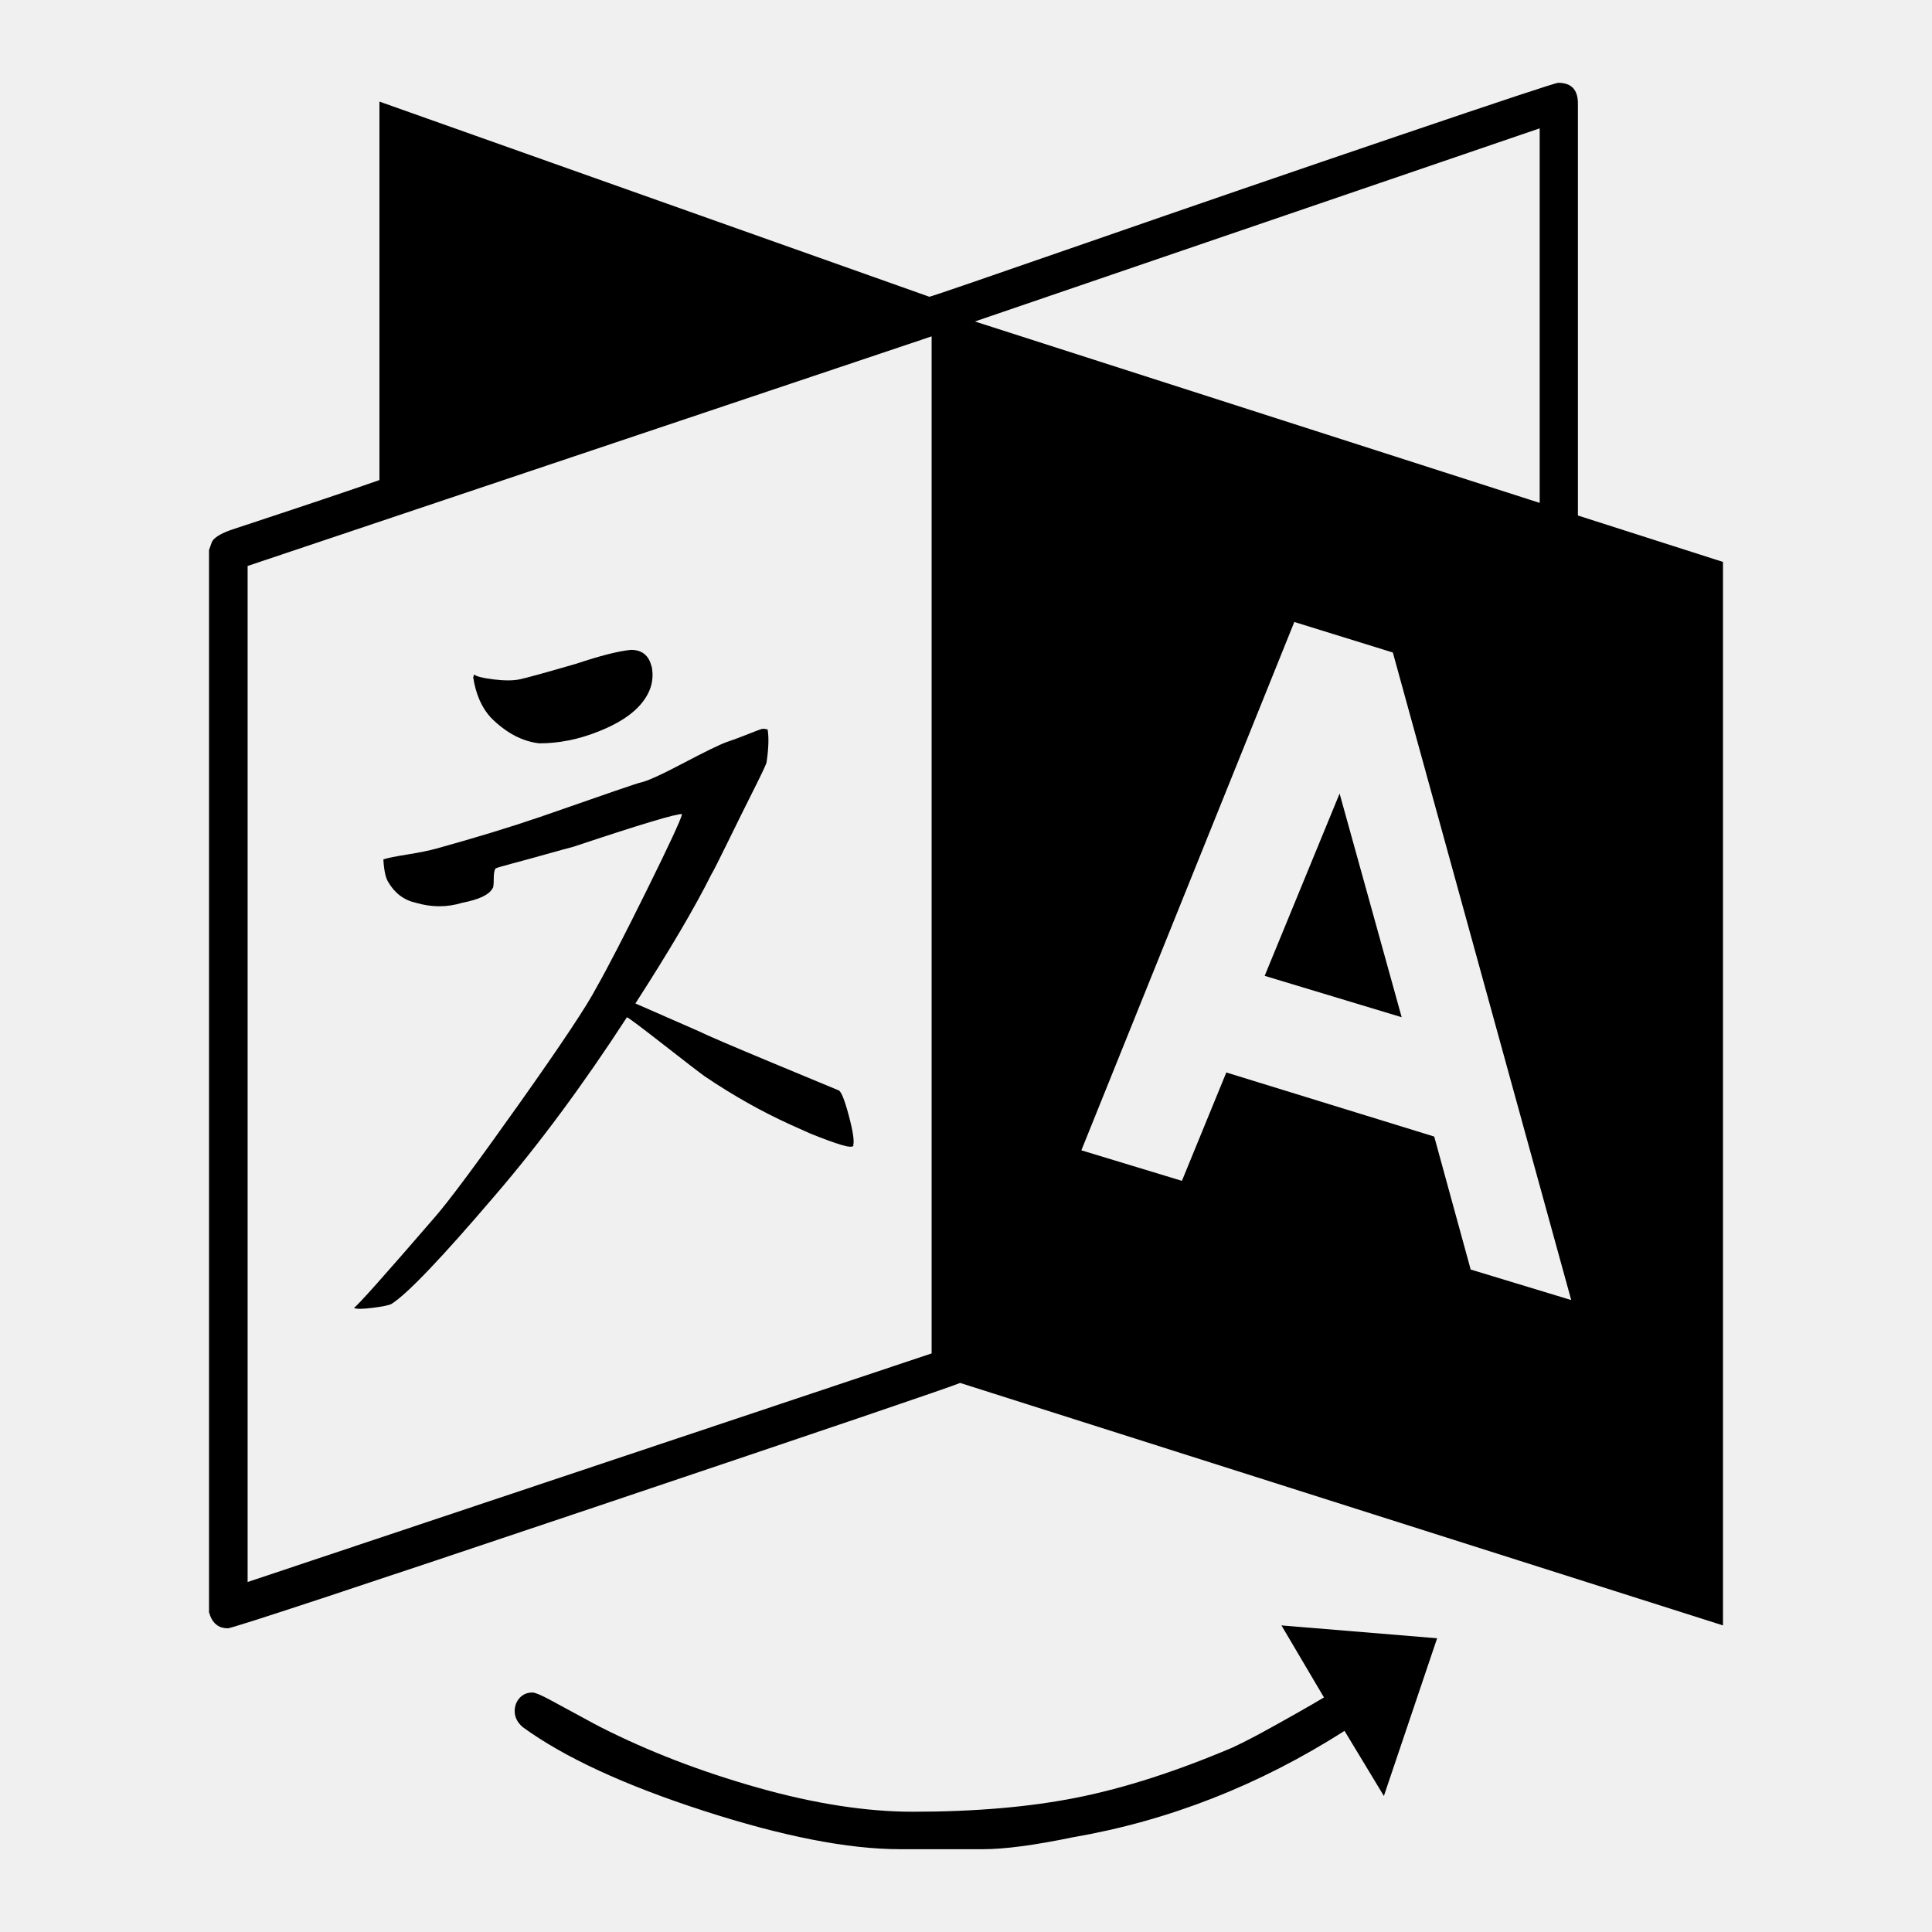
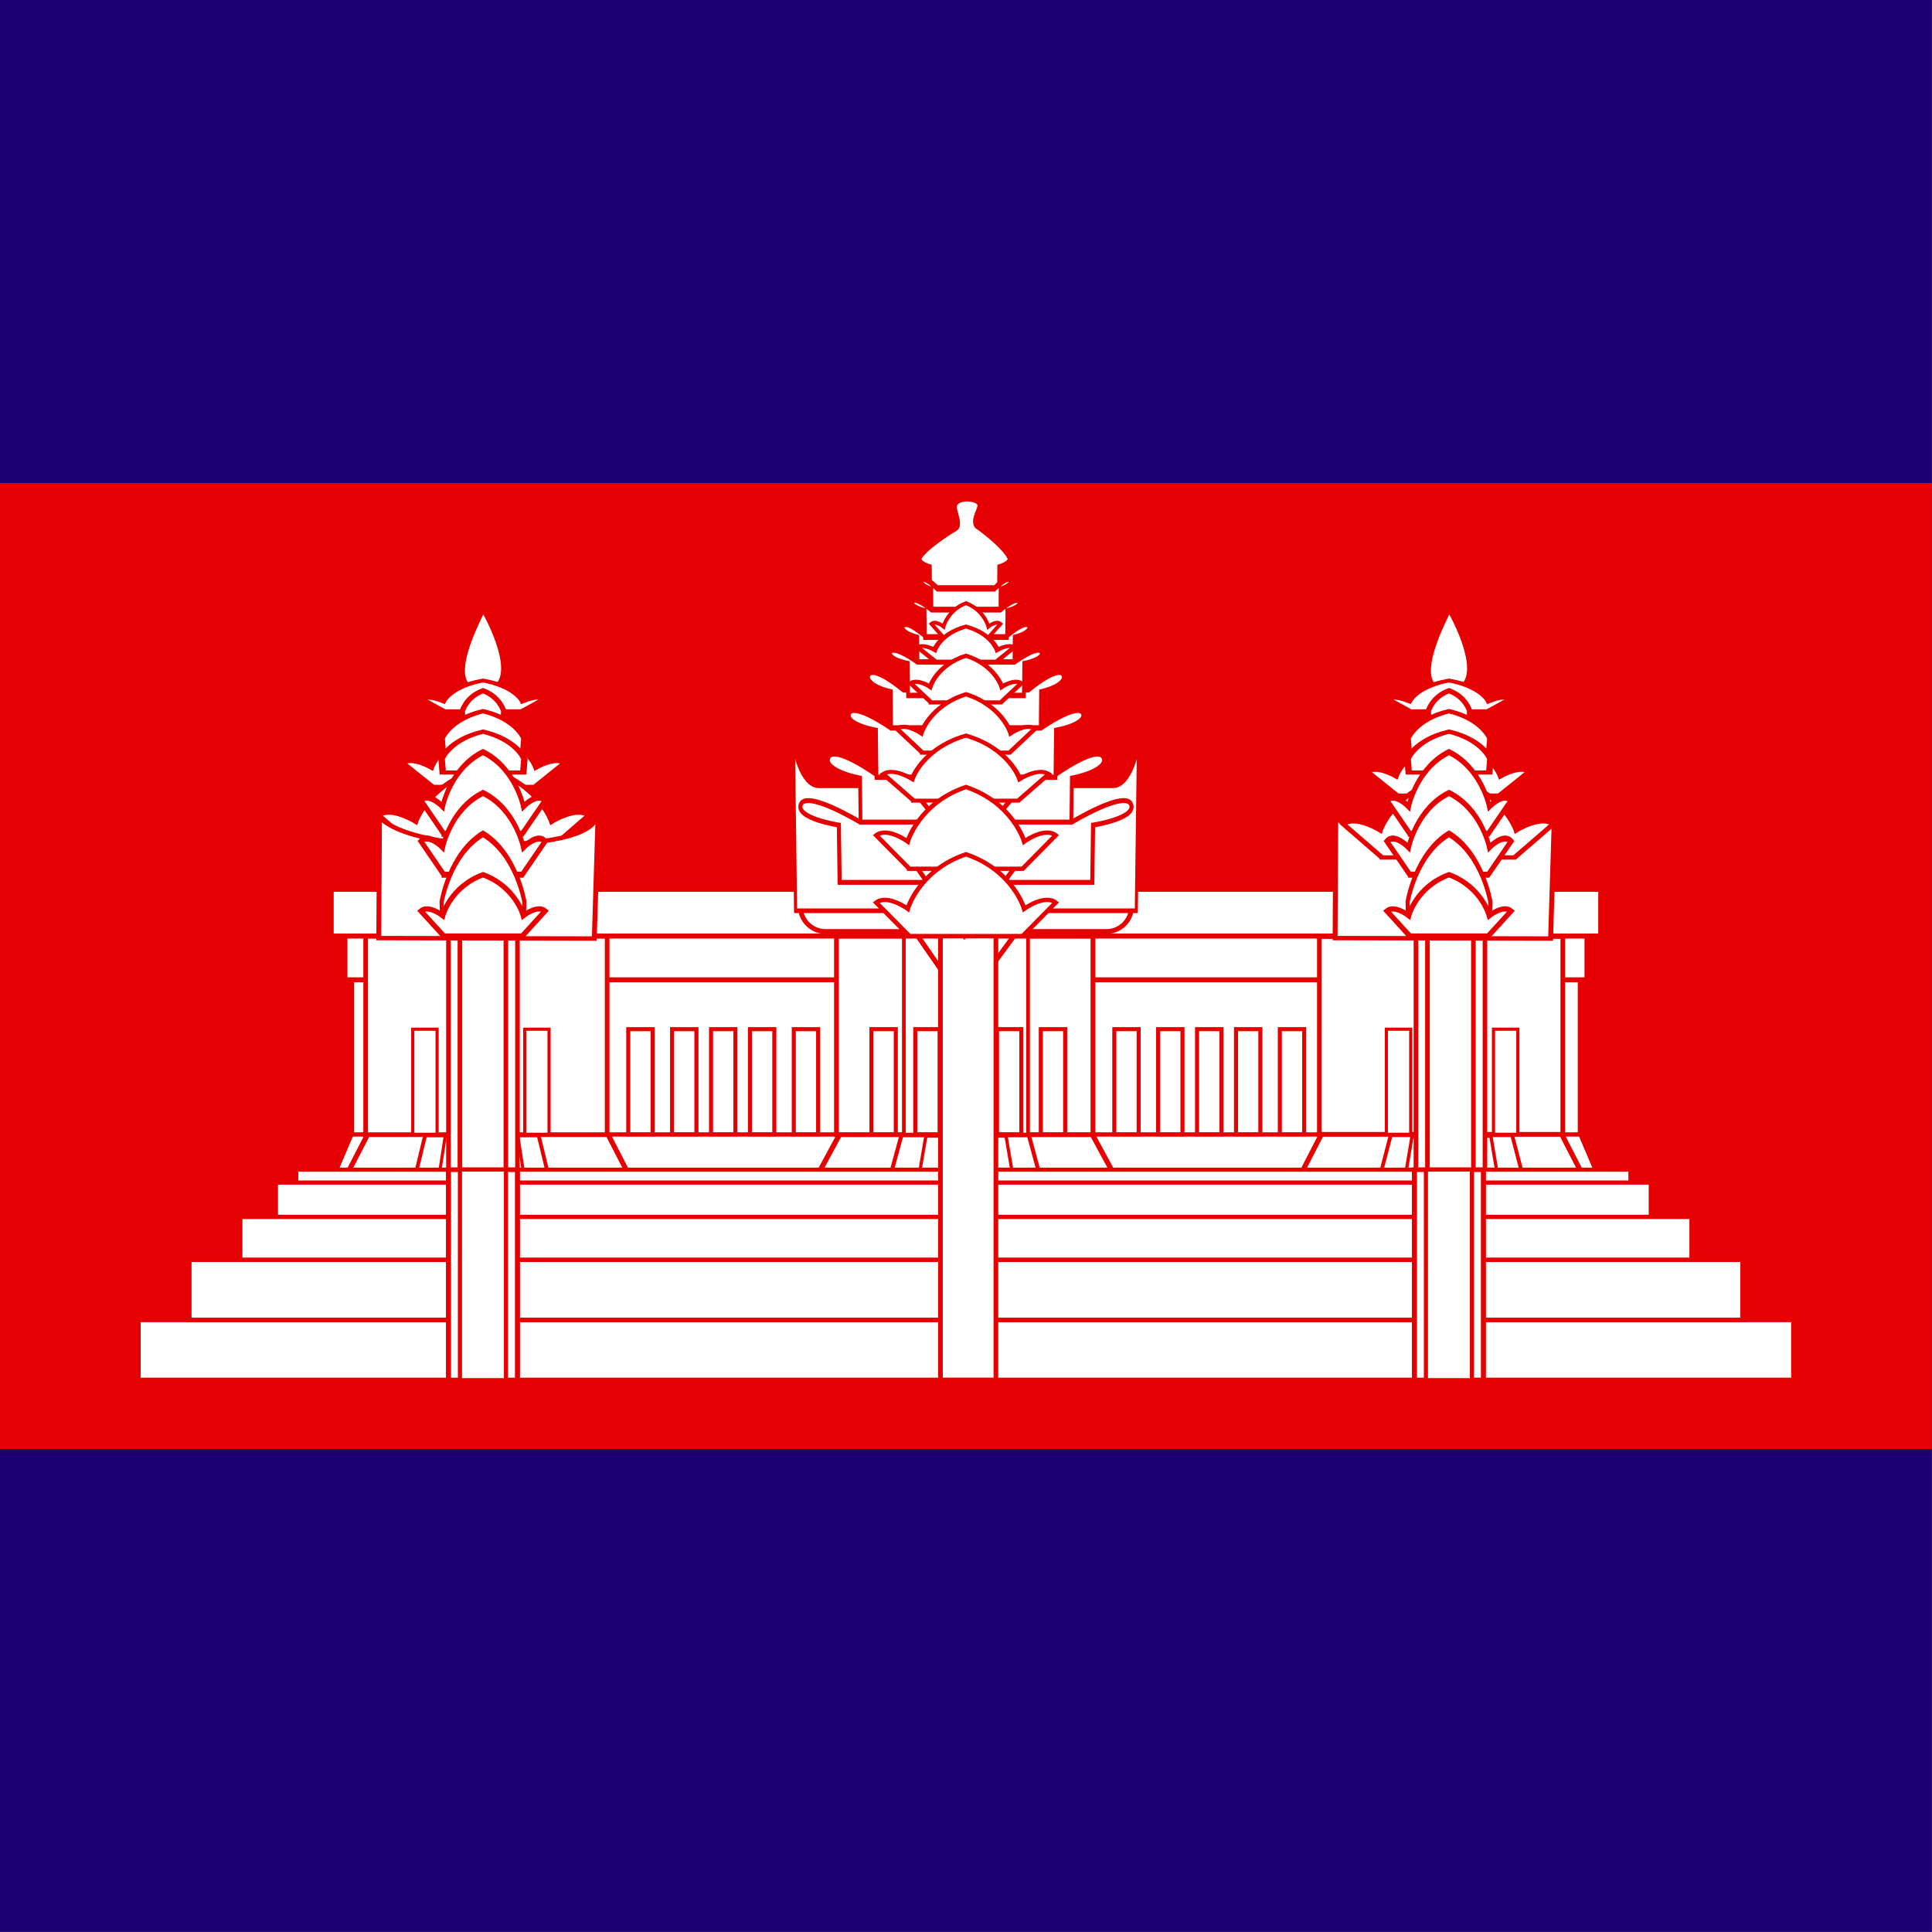
- <svg xmlns="http://www.w3.org/2000/svg" class="svg-icon" style="background-color: #fff" viewBox="-48 -48 1120 1120" version="1.1">
-   <path d="M446.876 615.994q-0.585 1.682-7.167-0.293t-17.991-6.582l-11.409-5.119q-25.158-11.409-49.73-28.01-4.022-2.852-23.402-17.991t-21.72-16.309q-38.248 58.872-76.57 103.409-46.293 54.264-59.969 62.821-2.267 1.17-11.116 2.267t-10.604 0q3.437-2.267 46.878-52.582 11.994-13.676 48.852-65.673t44.83-67.428q9.727-17.113 29.107-56.312t20.55-44.245q-4.534-0.585-62.821 18.868-4.534 1.17-15.723 4.315t-19.746 5.412-9.727 2.852q-1.17 1.17-1.17 5.997t-0.585 5.412q-2.852 5.704-17.698 8.556-13.164 4.022-26.84 0-10.312-2.267-16.016-11.994-2.267-3.437-2.852-13.164 3.437-1.17 13.968-2.852t16.82-3.437q33.129-9.142 59.969-18.283 57.116-19.965 58.287-19.965 5.704-1.17 24.572-11.116t25.158-12.286q5.119-1.682 12.286-4.534t8.264-3.145 3.437 0.293q1.17 6.874-0.585 18.868 0 1.17-7.167 15.431t-15.138 30.569-9.727 19.161q-14.261 28.595-44.026 74.814l36.566 16.016q6.874 3.437 42.563 18.283t38.541 16.016q2.267 0.585 5.997 14.553t2.56 17.406zM329.791 338.311q1.682 8.556-2.267 16.016-6.874 13.164-28.595 21.72-17.113 6.874-34.299 6.874-14.846-1.682-28.01-14.846-7.971-8.556-10.312-23.402l0.585-1.682q1.682 1.682 11.116 2.852t15.138 0 33.129-9.142q20.55-6.874 31.447-7.971 9.727 0 11.994 9.727zM728.582 412.028l35.981 129.664-79.422-23.987zM95.547 869.106l396.524-132.516 0-589.593-396.524 133.101 0 589.082zM804.566 687.957l58.287 17.698-103.409-375.389-57.116-17.698-123.448 306.279 58.287 17.698 25.743-62.821 120.522 37.151zM517.156 138.367l327.414 105.164 0-217.13zM694.868 894.263l90.245 7.46-30.862 91.416-22.817-37.736q-74.303 47.39-157.673 61.724-33.129 6.874-51.997 6.874l-47.975 0q-45.123 0-114.013-22.305t-104.872-48.56q-4.534-4.022-4.534-9.142 0-4.534 2.852-7.679t7.46-3.145q2.267 0 10.312 4.315t17.406 9.434 11.701 6.289q41.685 21.135 91.123 35.104t89.953 13.968q54.264 0 95.438-8.264t89.733-28.887q8.556-4.022 17.406-8.849t19.453-10.824 16.309-9.434zM950.831 277.757l0 616.506-442.232-140.56q-7.971 3.437-214.278 72.84t-210.256 69.403q-7.46 0-10.312-7.46 0-0.585-0.585-1.682l0-615.921q1.682-5.119 2.267-5.704 2.852-3.437 11.409-6.289 60.554-19.965 85.126-28.595l0-219.397 318.784 113.136q1.17 0 91.708-31.447t180.564-62.016 92.293-30.569q11.409 0 11.409 11.994l0 238.85z" fill="#000" />
+ <svg xmlns="http://www.w3.org/2000/svg" id="svg548" height="512" width="512" version="1" y="0" x="0">
+   <defs id="defs550">
+     <clipPath id="clipPath5627" clipPathUnits="userSpaceOnUse">
+       <rect id="rect5629" fill-opacity="0.67" height="496.06" width="496.06" y="-0" x="124.02" />
+     </clipPath>
+   </defs>
+   <g id="flag" fill-rule="evenodd" clip-path="url(#clipPath5627)" transform="matrix(1.0321 0 0 1.0321 -128 .000045636)">
+     <rect id="rect815" height="496.06" width="744.09" y="-0" x="0" stroke-width="1pt" fill="#1b0073" />
+     <rect id="rect837" height="248.03" width="744.09" y="124.02" x="0" stroke-width="1pt" fill="#e60006" />
+     <g id="g1595" stroke="#e60000" fill="#fff" transform="translate(0 .00017548)">
+       <rect id="rect1035" transform="translate(0 354.33)" height="50.992" width="315.35" y="-113.98" x="214.37" stroke-width="1.17" />
+       <path id="path632" d="m220 280-5 15h320l-5-15h-310z" transform="matrix(1.0187 0 0 .79988 -9.9654 67.378)" stroke-width="1.25" />
+       <path id="path982" d="m245 280-5 15h60l-5-15h-50z" transform="matrix(1.2359 0 0 .79988 160.47 67.379)" stroke-width="1.123" />
+       <path id="path983" d="m245 280-5 15h60l-5-15h-50z" transform="matrix(.62245 0 0 .79988 328.64 67.379)" stroke-width="1.52" />
+       <path id="path984" d="m245 280-5 15h60l-5-15h-50z" transform="matrix(.40229 0 0 .79988 388.1 67.379)" stroke-width="2.024" />
+       <path id="path636" d="m245 280-5 15h60l-5-15h-50z" transform="matrix(1.2992 0 0 .79988 21.26 67.378)" stroke-width="1.098" />
+       <rect id="rect976" height="11.998" width="318.9" y="239.58" x="212.6" stroke-width=".949pt" />
+       <g id="g1527">
+         <rect id="rect1001" transform="translate(0 354.33)" height="50.792" width="62.5" y="-113.87" x="462.79" stroke-width=".893pt" />
+         <rect id="rect637" transform="translate(0 354.33)" height="26.986" width="6.25" y="-90.068" x="507.5" stroke-width=".805" />
+         <rect id="rect639" transform="translate(0 354.33)" height="26.986" width="6.25" y="-90.068" x="480" stroke-width=".805" />
+       </g>
+       <g id="g1517">
+         <path id="path637" d="m245 280-5 15h60l-5-15h-50z" transform="matrix(.65261 0 0 .79988 195.63 67.378)" stroke-width="1.554" />
+         <path id="path638" d="m245 280-5 15h60l-5-15h-50z" transform="matrix(.40931 0 0 .79988 261.53 67.378)" stroke-width="1.956" />
+         <rect id="rect1003" transform="translate(0 354.33)" height="50.992" width="65.854" y="-113.98" x="338.8" stroke-width=".919pt" />
+         <rect id="rect683" transform="translate(0 354.33)" height="26.986" width="6.25" y="-90.072" x="391.27" stroke-width="1.04" />
+         <rect id="rect686" transform="translate(0 354.33)" height="26.986" width="6.254" y="-90.075" x="347.78" stroke-width="1.04" />
+         <rect id="rect687" transform="translate(0 354.33)" height="63.32" width="31.89" y="-126.32" x="356.1" stroke-width=".713pt" />
+         <rect id="rect684" transform="translate(0 354.33)" height="26.986" width="6.25" y="-90.074" x="380.02" stroke-width="1.04" />
+         <rect id="rect685" transform="translate(0 354.33)" height="26.986" width="6.254" y="-90.073" x="359.03" stroke-width="1.04" />
+         <path id="path759" d="m358.18 217.13 13.471 22.98 14.264-22.98h-27.735z" transform="matrix(1 0 0 .84654 0 54.377)" stroke-width="1pt" />
+       </g>
+       <rect id="rect1033" transform="translate(0 354.33)" height="62.99" width="17.717" y="-113.98" x="487.59" stroke-width="1.179" />
+       <rect id="rect1034" transform="translate(0 354.33)" height="62.99" width="11.799" y="-113.98" x="490.54" stroke-width="1.178" />
+       <g id="g1508">
+         <path id="path635" d="m245 280-5 15h60l-5-15h-50z" transform="matrix(1.236 0 0 .79988 -84.448 67.379)" stroke-width="1.123" />
+         <path id="path634" d="m245 280-5 15h60l-5-15h-50z" transform="matrix(.5811 0 0 .79988 90.856 67.379)" stroke-width="1.637" />
+         <path id="path633" d="m245 280-5 15h60l-5-15h-50z" transform="matrix(.37077 0 0 .79988 147.56 67.379)" stroke-width="2.049" />
+         <rect id="rect1000" transform="translate(0 354.33)" height="50.992" width="62.008" y="-113.98" x="217.91" stroke-width=".892pt" />
+         <rect id="rect635" transform="translate(0 354.33)" height="26.986" width="6.25" y="-90.066" x="230" stroke-width=".805" />
+         <rect id="rect638" transform="translate(0 354.33)" height="26.986" width="6.25" y="-90.065" x="258.75" stroke-width=".805" />
+         <rect id="rect986" transform="translate(0 354.33)" height="62.99" width="17.717" y="-113.98" x="239.17" stroke-width="1.179" />
+         <rect id="rect987" transform="translate(0 354.33)" height="62.99" width="11.799" y="-113.98" x="242.11" stroke-width="1.178" />
+       </g>
+       <rect id="rect726" height="11.998" width="325.98" y="228.35" x="209.06" stroke-width=".959pt" />
+       <g id="g598" transform="matrix(1 0 0 .84654 0 54.377)">
+         <g id="g557" transform="matrix(1.0466 0 0 1.0413 -36.796 -6.024)">
+           <rect id="rect551" height="17.5" width="406.25" y="328.56" x="187.5" stroke-width="1pt" />
+           <rect id="rect556" height="17.5" width="327.5" y="284.81" x="226.25" stroke-width=".898pt" />
+           <rect id="rect555" height="17.5" width="337.5" y="288.56" x="221.25" stroke-width=".911pt" />
+           <rect id="rect552" height="17.5" width="406.25" y="328.56" x="187.5" stroke-width="1pt" />
+           <rect id="rect554" height="17.5" width="356.25" y="298.56" x="212.5" stroke-width=".936pt" />
+           <rect id="rect553" height="17.5" width="381.25" y="311.06" x="200" stroke-width=".969pt" />
+         </g>
+         <g id="g615" transform="matrix(.94488 0 0 1.0205 -32.48 1.1828)">
+           <rect id="rect613" height="62.5" width="18.75" y="283.56" x="287.5" stroke-width="1.03pt" />
+           <rect id="rect614" height="62.5" width="12.5" y="283.56" x="290.62" stroke-width=".841pt" />
+         </g>
+         <g id="g621" transform="matrix(.94488 0 0 1.0205 215.55 1.1831)">
+           <rect id="rect622" height="62.5" width="18.75" y="283.56" x="287.5" stroke-width="1.03pt" />
+           <rect id="rect623" height="62.5" width="12.5" y="283.56" x="290.62" stroke-width=".841pt" />
+         </g>
+         <rect id="rect993" height="0" width="60.029" y="344.61" x="290.25" stroke-width="1.196" />
+         <rect id="rect995" height="0" width="60.029" y="344.61" x="290.25" stroke-width="1.196" />
+         <rect id="rect996" height="0" width="60.029" y="266.91" x="112.96" stroke-width="1.196" />
+         <rect id="rect997" height="0" width="60.029" y="233.97" x="32.825" stroke-width="1.196" />
+       </g>
+       <rect id="rect626" height="113.98" width="14.239" y="240.35" x="365.5" stroke-width="1.201" />
+       <g id="g1531">
+         <path id="path801" d="m217.92 220.3 0.184-36.915s3.362 7.236 29.512 8.821c24.749-0.937 28.848-5.362 29.969-9.284l-1.025 37.515-58.64-0.137z" transform="matrix(.94365 0 0 .84654 261.19 54.377)" stroke-width="1pt" />
+         <g id="g892" transform="translate(246.55 2.2413)">
+           <path id="path893" d="m330.92 208.56-18.42-20.45c6.141-5.303 17.543 3.789 17.543 3.789s6.14-23.485 32.457-33.334c26.316 9.849 32.456 33.334 32.456 33.334s11.403-9.092 17.544-3.789l-18.422 20.455h-63.157z" transform="matrix(.41468 0 0 .29996 99.014 139.48)" stroke-width="3.528" />
+           <path id="path894" d="m330.92 208.56-18.42-20.45c6.141-5.303 17.543 3.789 17.543 3.789s6.14-23.485 32.457-33.334c26.316 9.849 32.456 33.334 32.456 33.334s11.403-9.092 17.544-3.789l-18.422 20.455h-63.157z" transform="matrix(.53908 0 0 .41994 53.919 130.35)" stroke-width="2.615" />
+         </g>
+         <g id="g727" transform="matrix(1.0205 0 0 1.1198 221.61 77.956)">
+           <path id="path728" d="m0 280.52c0.792 0 30.112 52.301 0 53.093-30.112 0.793 0-51.508 0-53.093z" transform="matrix(.3866 0 0 .35309 268.92 -29.035)" stroke-width="3.383" />
+           <path id="path729" d="m330.92 208.56-18.42-20.45c6.141-5.303 17.543 3.789 17.543 3.789s6.14-23.485 32.457-33.334c26.316 9.849 32.456 33.334 32.456 33.334s11.403-9.092 17.544-3.789l-18.422 20.455h-63.157z" transform="matrix(.3125 0 0 .14062 155.67 64.124)" stroke-width="5.963" />
+           <path id="path730" d="m330.92 208.56l-0.878-16.666s6.14-23.485 32.457-33.334c26.316 9.849 32.456 33.334 32.456 33.334l-0.878 16.666h-63.157z" transform="matrix(.16047 0 0 .14062 210.78 66.467)" stroke-width="8.321" />
+           <path id="path731" d="m330.92 208.56l-0.878-16.666s6.14-23.485 32.457-33.334c26.316 9.849 32.456 33.334 32.456 33.334l-0.878 16.666h-63.157z" transform="matrix(.32094 0 0 .1875 152.61 63.722)" stroke-width="5.096" />
+           <path id="path732" d="m330.92 208.56l-0.878-16.666s6.14-23.485 32.457-33.334c26.316 9.849 32.456 33.334 32.456 33.334l-0.878 16.666h-63.157z" transform="matrix(.32094 0 0 .1875 152.61 68.41)" stroke-width="5.096" />
+           <path id="path733" d="m330.92 208.56-18.42-20.45c6.141-5.303 17.543 3.789 17.543 3.789s6.14-23.485 32.457-33.334c26.316 9.849 32.456 33.334 32.456 33.334s11.403-9.092 17.544-3.789l-18.422 20.455h-63.157z" transform="matrix(.3125 0 0 .375 155.67 43.367)" stroke-width="3.651" />
+           <path id="path734" d="m330.92 208.56-18.42-20.45c6.141-5.303 17.543 3.789 17.543 3.789s6.14-23.485 32.457-33.334c26.316 9.849 32.456 33.334 32.456 33.334s11.403-9.092 17.544-3.789l-18.422 20.455h-63.157z" transform="matrix(.3125 0 0 .375 155.67 52.742)" stroke-width="3.651" />
+           <path id="path735" d="m330.92 208.56l-0.878-16.666s6.14-23.485 32.457-33.334c26.316 9.849 32.456 33.334 32.456 33.334l-0.878 16.666h-63.157z" transform="matrix(.32094 0 0 .46875 152.61 47.251)" stroke-width="3.223" />
+           <path id="path736" d="m330.92 208.56-18.42-20.45c6.141-5.303 17.543 3.789 17.543 3.789s6.14-23.485 32.457-33.334c26.316 9.849 32.456 33.334 32.456 33.334s11.403-9.092 17.544-3.789l-18.422 20.455h-63.157z" transform="matrix(.3125 0 0 .28125 155.67 86.357)" stroke-width="4.216" />
+         </g>
+       </g>
+       <g id="g1546">
+         <g id="g889" transform="translate(-1.1207 -.000015259)">
+           <path id="path874" d="m330.92 208.56-18.42-20.45c6.141-5.303 17.543 3.789 17.543 3.789s6.14-23.485 32.457-33.334c26.316 9.849 32.456 33.334 32.456 33.334s11.403-9.092 17.544-3.789l-18.422 20.455h-63.157z" transform="matrix(.41468 0 0 .29996 99.014 139.48)" stroke-width="3.528" />
+           <path id="path879" d="m330.92 208.56-18.42-20.45c6.141-5.303 17.543 3.789 17.543 3.789s6.14-23.485 32.457-33.334c26.316 9.849 32.456 33.334 32.456 33.334s11.403-9.092 17.544-3.789l-18.422 20.455h-63.157z" transform="matrix(.53908 0 0 .41994 53.919 130.35)" stroke-width="2.615" />
+         </g>
+         <path id="path800" d="m217.92 220.3 0.184-36.915s3.362 7.236 29.512 8.821c24.749-0.937 28.848-5.362 29.969-9.284l-1.025 37.515-58.64-0.137z" transform="matrix(.94365 0 0 .84654 15.641 54.377)" stroke-width="1pt" />
+         <g id="g603" transform="matrix(1.0205 0 0 1.1198 -26.424 77.956)">
+           <path id="path583" d="m0 280.52c0.792 0 30.112 52.301 0 53.093-30.112 0.793 0-51.508 0-53.093z" transform="matrix(.3866 0 0 .35309 268.92 -29.035)" stroke-width="3.383" />
+           <path id="path582" d="m330.92 208.56-18.42-20.45c6.141-5.303 17.543 3.789 17.543 3.789s6.14-23.485 32.457-33.334c26.316 9.849 32.456 33.334 32.456 33.334s11.403-9.092 17.544-3.789l-18.422 20.455h-63.157z" transform="matrix(.3125 0 0 .14062 155.67 64.124)" stroke-width="5.963" />
+           <path id="path581" d="m330.92 208.56l-0.878-16.666s6.14-23.485 32.457-33.334c26.316 9.849 32.456 33.334 32.456 33.334l-0.878 16.666h-63.157z" transform="matrix(.16047 0 0 .14062 210.78 66.467)" stroke-width="8.321" />
+           <path id="path580" d="m330.92 208.56l-0.878-16.666s6.14-23.485 32.457-33.334c26.316 9.849 32.456 33.334 32.456 33.334l-0.878 16.666h-63.157z" transform="matrix(.32094 0 0 .1875 152.61 63.722)" stroke-width="5.096" />
+           <path id="path579" d="m330.92 208.56l-0.878-16.666s6.14-23.485 32.457-33.334c26.316 9.849 32.456 33.334 32.456 33.334l-0.878 16.666h-63.157z" transform="matrix(.32094 0 0 .1875 152.61 68.41)" stroke-width="5.096" />
+           <path id="path576" d="m330.92 208.56-18.42-20.45c6.141-5.303 17.543 3.789 17.543 3.789s6.14-23.485 32.457-33.334c26.316 9.849 32.456 33.334 32.456 33.334s11.403-9.092 17.544-3.789l-18.422 20.455h-63.157z" transform="matrix(.3125 0 0 .375 155.67 43.367)" stroke-width="3.651" />
+           <path id="path575" d="m330.92 208.56-18.42-20.45c6.141-5.303 17.543 3.789 17.543 3.789s6.14-23.485 32.457-33.334c26.316 9.849 32.456 33.334 32.456 33.334s11.403-9.092 17.544-3.789l-18.422 20.455h-63.157z" transform="matrix(.3125 0 0 .375 155.67 52.742)" stroke-width="3.651" />
+           <path id="path578" d="m330.92 208.56l-0.878-16.666s6.14-23.485 32.457-33.334c26.316 9.849 32.456 33.334 32.456 33.334l-0.878 16.666h-63.157z" transform="matrix(.32094 0 0 .46875 152.61 47.251)" stroke-width="3.223" />
+           <path id="path574" d="m330.92 208.56-18.42-20.45c6.141-5.303 17.543 3.789 17.543 3.789s6.14-23.485 32.457-33.334c26.316 9.849 32.456 33.334 32.456 33.334s11.403-9.092 17.544-3.789l-18.422 20.455h-63.157z" transform="matrix(.3125 0 0 .28125 155.67 86.357)" stroke-width="4.216" />
+         </g>
+       </g>
+       <g id="g1561">
+         <rect id="rect901" ry="6.449" height="12.898" width="85.039" y="226.28" x="329.53" stroke-width="1.226" />
+         <path id="path900" d="m353.24-212.6 1.093-56.693s-3.28 13.906-13.123 13.906h-150.92c-9.843 0-13.124-13.906-13.124-13.906l1.093 56.693h174.98z" transform="matrix(0.5 0 0 0.75 239.17 393.31)" stroke-width="1.579" />
+         <g id="g860" transform="translate(-.000043591 -7.7902)">
+           <path id="path807" d="m510.49 70.219 0.41-25.609s23.557-2.998 20.288-9.332c-3.27-6.333-31.604 7.986-31.604 7.986h-113.34s-28.335-14.319-31.604-7.986c-3.269 6.333 20.288 9.332 20.288 9.332l0.408 25.609h135.15z" transform="matrix(0.4 0 0 .57434 194.88 182.02)" stroke-width="2.4" />
+           <path id="path806" d="m510.49 70.219 0.41-25.609s23.557-2.998 20.288-9.332c-3.27-6.333-31.604 7.986-31.604 7.986h-113.34s-28.335-14.319-31.604-7.986c-3.269 6.333 20.288 9.332 20.288 9.332l0.408 25.609h135.15z" transform="matrix(0.48 0 0 .57434 159.45 194.02)" stroke-width="2.19" />
+           <path id="path814" d="m510.49 70.219 0.41-25.609s23.557-2.998 20.288-9.332c-3.27-6.333-27.29-18.36-61.81-31.08-24.29-5.905 31.26-26.346-21.07-27.709-48.02 0.757-5.42 23.318-21.07 28.618-38.84 11.81-69.33 23.838-72.6 30.171-3.27 6.334 20.29 9.332 20.29 9.332l0.408 25.609h135.15z" transform="matrix(.12985 0 0 .26106 314.17 141.87)" stroke-width="6.247" />
+           <path id="path808" d="m510.49 70.219 0.41-25.609s23.557-2.998 20.288-9.332c-3.27-6.333-31.604 7.986-31.604 7.986h-113.34s-28.335-14.319-31.604-7.986c-3.269 6.333 20.288 9.332 20.288 9.332l0.408 25.609h135.15z" transform="matrix(.28332 0 0 .46992 246.55 164.54)" stroke-width="3.152" />
+           <path id="path809" d="m510.49 70.219 0.41-25.609s23.557-2.998 20.288-9.332c-3.27-6.333-31.604 7.986-31.604 7.986h-113.34s-28.335-14.319-31.604-7.986c-3.269 6.333 20.288 9.332 20.288 9.332l0.408 25.609h135.15z" transform="matrix(.34 0 0 .46992 221.46 174.36)" stroke-width="2.877" />
+           <path id="path810" d="m510.49 70.219 0.41-25.609s23.557-2.998 20.288-9.332c-3.27-6.333-31.604 7.986-31.604 7.986h-113.34s-28.335-14.319-31.604-7.986c-3.269 6.333 20.288 9.332 20.288 9.332l0.408 25.609h135.15z" transform="matrix(.18333 0 0 .31908 290.85 157.28)" stroke-width="4.755" />
+           <path id="path811" d="m510.49 70.219 0.41-25.609s23.557-2.998 20.288-9.332c-3.27-6.333-31.604 7.986-31.604 7.986h-113.34s-28.335-14.319-31.604-7.986c-3.269 6.333 20.288 9.332 20.288 9.332l0.408 25.609h135.15z" transform="matrix(.22 0 0 .31908 274.61 163.95)" stroke-width="4.341" />
+           <path id="path812" d="m510.49 70.219 0.41-25.609s23.557-2.998 20.288-9.332c-3.27-6.333-31.604 7.986-31.604 7.986h-113.34s-28.335-14.319-31.604-7.986c-3.269 6.333 20.288 9.332 20.288 9.332l0.408 25.609h135.15z" transform="matrix(.12985 0 0 .26106 314.53 147.57)" stroke-width="6.247" />
+           <path id="path813" d="m510.49 70.219 0.41-25.609s23.557-2.998 20.288-9.332c-3.27-6.333-31.604 7.986-31.604 7.986h-113.34s-28.335-14.319-31.604-7.986c-3.269 6.333 20.288 9.332 20.288 9.332l0.408 25.609h135.15z" transform="matrix(.15583 0 0 .26106 303.03 153.03)" stroke-width="5.702" />
+         </g>
+         <g id="g789" transform="matrix(1 0 0 .84654 -.00003849 54.377)">
+           <path id="path767" d="m330.92 208.56-18.42-20.45c6.141-5.303 17.543 3.789 17.543 3.789s6.14-23.485 32.457-33.334c26.316 9.849 32.456 33.334 32.456 33.334s11.403-9.092 17.544-3.789l-18.422 20.455h-63.157z" transform="matrix(.17717 0 0 .2126 307.82 85.004)" stroke-width="5.444" />
+           <path id="path766" d="m330.92 208.56-18.42-20.45c6.141-5.303 17.543 3.789 17.543 3.789s6.14-23.485 32.457-33.334c26.316 9.849 32.456 33.334 32.456 33.334s11.403-9.092 17.544-3.789l-18.422 20.455h-63.157z" transform="matrix(.24803 0 0 .2126 282.14 92.09)" stroke-width="5.444" />
+           <path id="path765" d="m330.92 208.56-18.42-20.45c6.141-5.303 17.543 3.789 17.543 3.789s6.14-23.485 32.457-33.334c26.316 9.849 32.456 33.334 32.456 33.334s11.403-9.092 17.544-3.789l-18.422 20.455h-63.157z" transform="matrix(.28346 0 0 .28346 269.29 89.705)" stroke-width="4.41" />
+           <path id="path764" d="m330.92 208.56-18.42-20.45c6.141-5.303 17.543 3.789 17.543 3.789s6.14-23.485 32.457-33.334c26.316 9.849 32.456 33.334 32.456 33.334s11.403-9.092 17.544-3.789l-18.422 20.455h-63.157z" transform="matrix(.35433 0 0 .35433 243.6 90.155)" stroke-width="3.528" />
+           <path id="path762" d="m358.18 217.13 13.471 22.98 14.264-22.98h-27.735z" transform="matrix(.92308 0 0 .79602 28.619 3.7524)" stroke-width="1.458" />
+           <path id="path763" d="m330.92 208.56-18.42-20.45c6.141-5.303 17.543 3.789 17.543 3.789s6.14-23.485 32.457-33.334c26.316 9.849 32.456 33.334 32.456 33.334s11.403-9.092 17.544-3.789l-18.422 20.455h-63.157z" transform="matrix(.4252 0 0 .39487 217.91 96.262)" stroke-width="3.051" />
+           <path id="path760" d="m358.18 217.13 13.471 22.98 14.264-22.98h-27.735z" transform="translate(-.00012022 -20.422)" stroke-width="1.25" />
+           <path id="path761" d="m330.92 208.56-18.42-20.45c6.141-5.303 17.543 3.789 17.543 3.789s6.14-23.485 32.457-33.334c26.316 9.849 32.456 33.334 32.456 33.334s11.403-9.092 17.544-3.789l-18.422 20.455h-63.157z" transform="matrix(.46063 0 0 .49606 205.07 95.815)" stroke-width="2.615" />
+           <path id="path746" d="m330.92 208.56-18.42-20.45c6.141-5.303 17.543 3.789 17.543 3.789s6.14-23.485 32.457-33.334c26.316 9.849 32.456 33.334 32.456 33.334s11.403-9.092 17.544-3.789l-18.422 20.455h-63.157z" transform="matrix(.46063 0 0 .49606 205.07 116.22)" stroke-width="2.615" />
+         </g>
+       </g>
+       <g id="g1584" stroke-width="1.04">
+         <rect id="rect644" transform="translate(0 354.33)" height="26.986" width="6.25" y="-90.07" x="285.34" />
+         <rect id="rect649" transform="translate(0 354.33)" height="26.986" width="6.25" y="-90.072" x="306.59" />
+         <rect id="rect650" transform="translate(0 354.33)" height="26.986" width="6.25" y="-90.073" x="296.59" />
+         <rect id="rect652" transform="translate(0 354.33)" height="26.986" width="6.25" y="-90.071" x="410.14" />
+         <rect id="rect653" transform="translate(0 354.33)" height="26.986" width="6.25" y="-90.073" x="452.64" />
+         <rect id="rect654" transform="translate(0 354.33)" height="26.986" width="6.25" y="-90.074" x="431.39" />
+         <rect id="rect655" transform="translate(0 354.33)" height="26.986" width="6.25" y="-90.075" x="421.39" />
+         <rect id="rect656" transform="translate(0 354.33)" height="26.986" width="6.25" y="-90.075" x="441.39" />
+         <rect id="rect648" transform="translate(0 354.33)" height="26.986" width="6.25" y="-90.071" x="327.84" />
+         <rect id="rect651" transform="translate(0 354.33)" height="26.986" width="6.25" y="-90.073" x="316.59" />
+       </g>
+     </g>
+   </g>
</svg>
